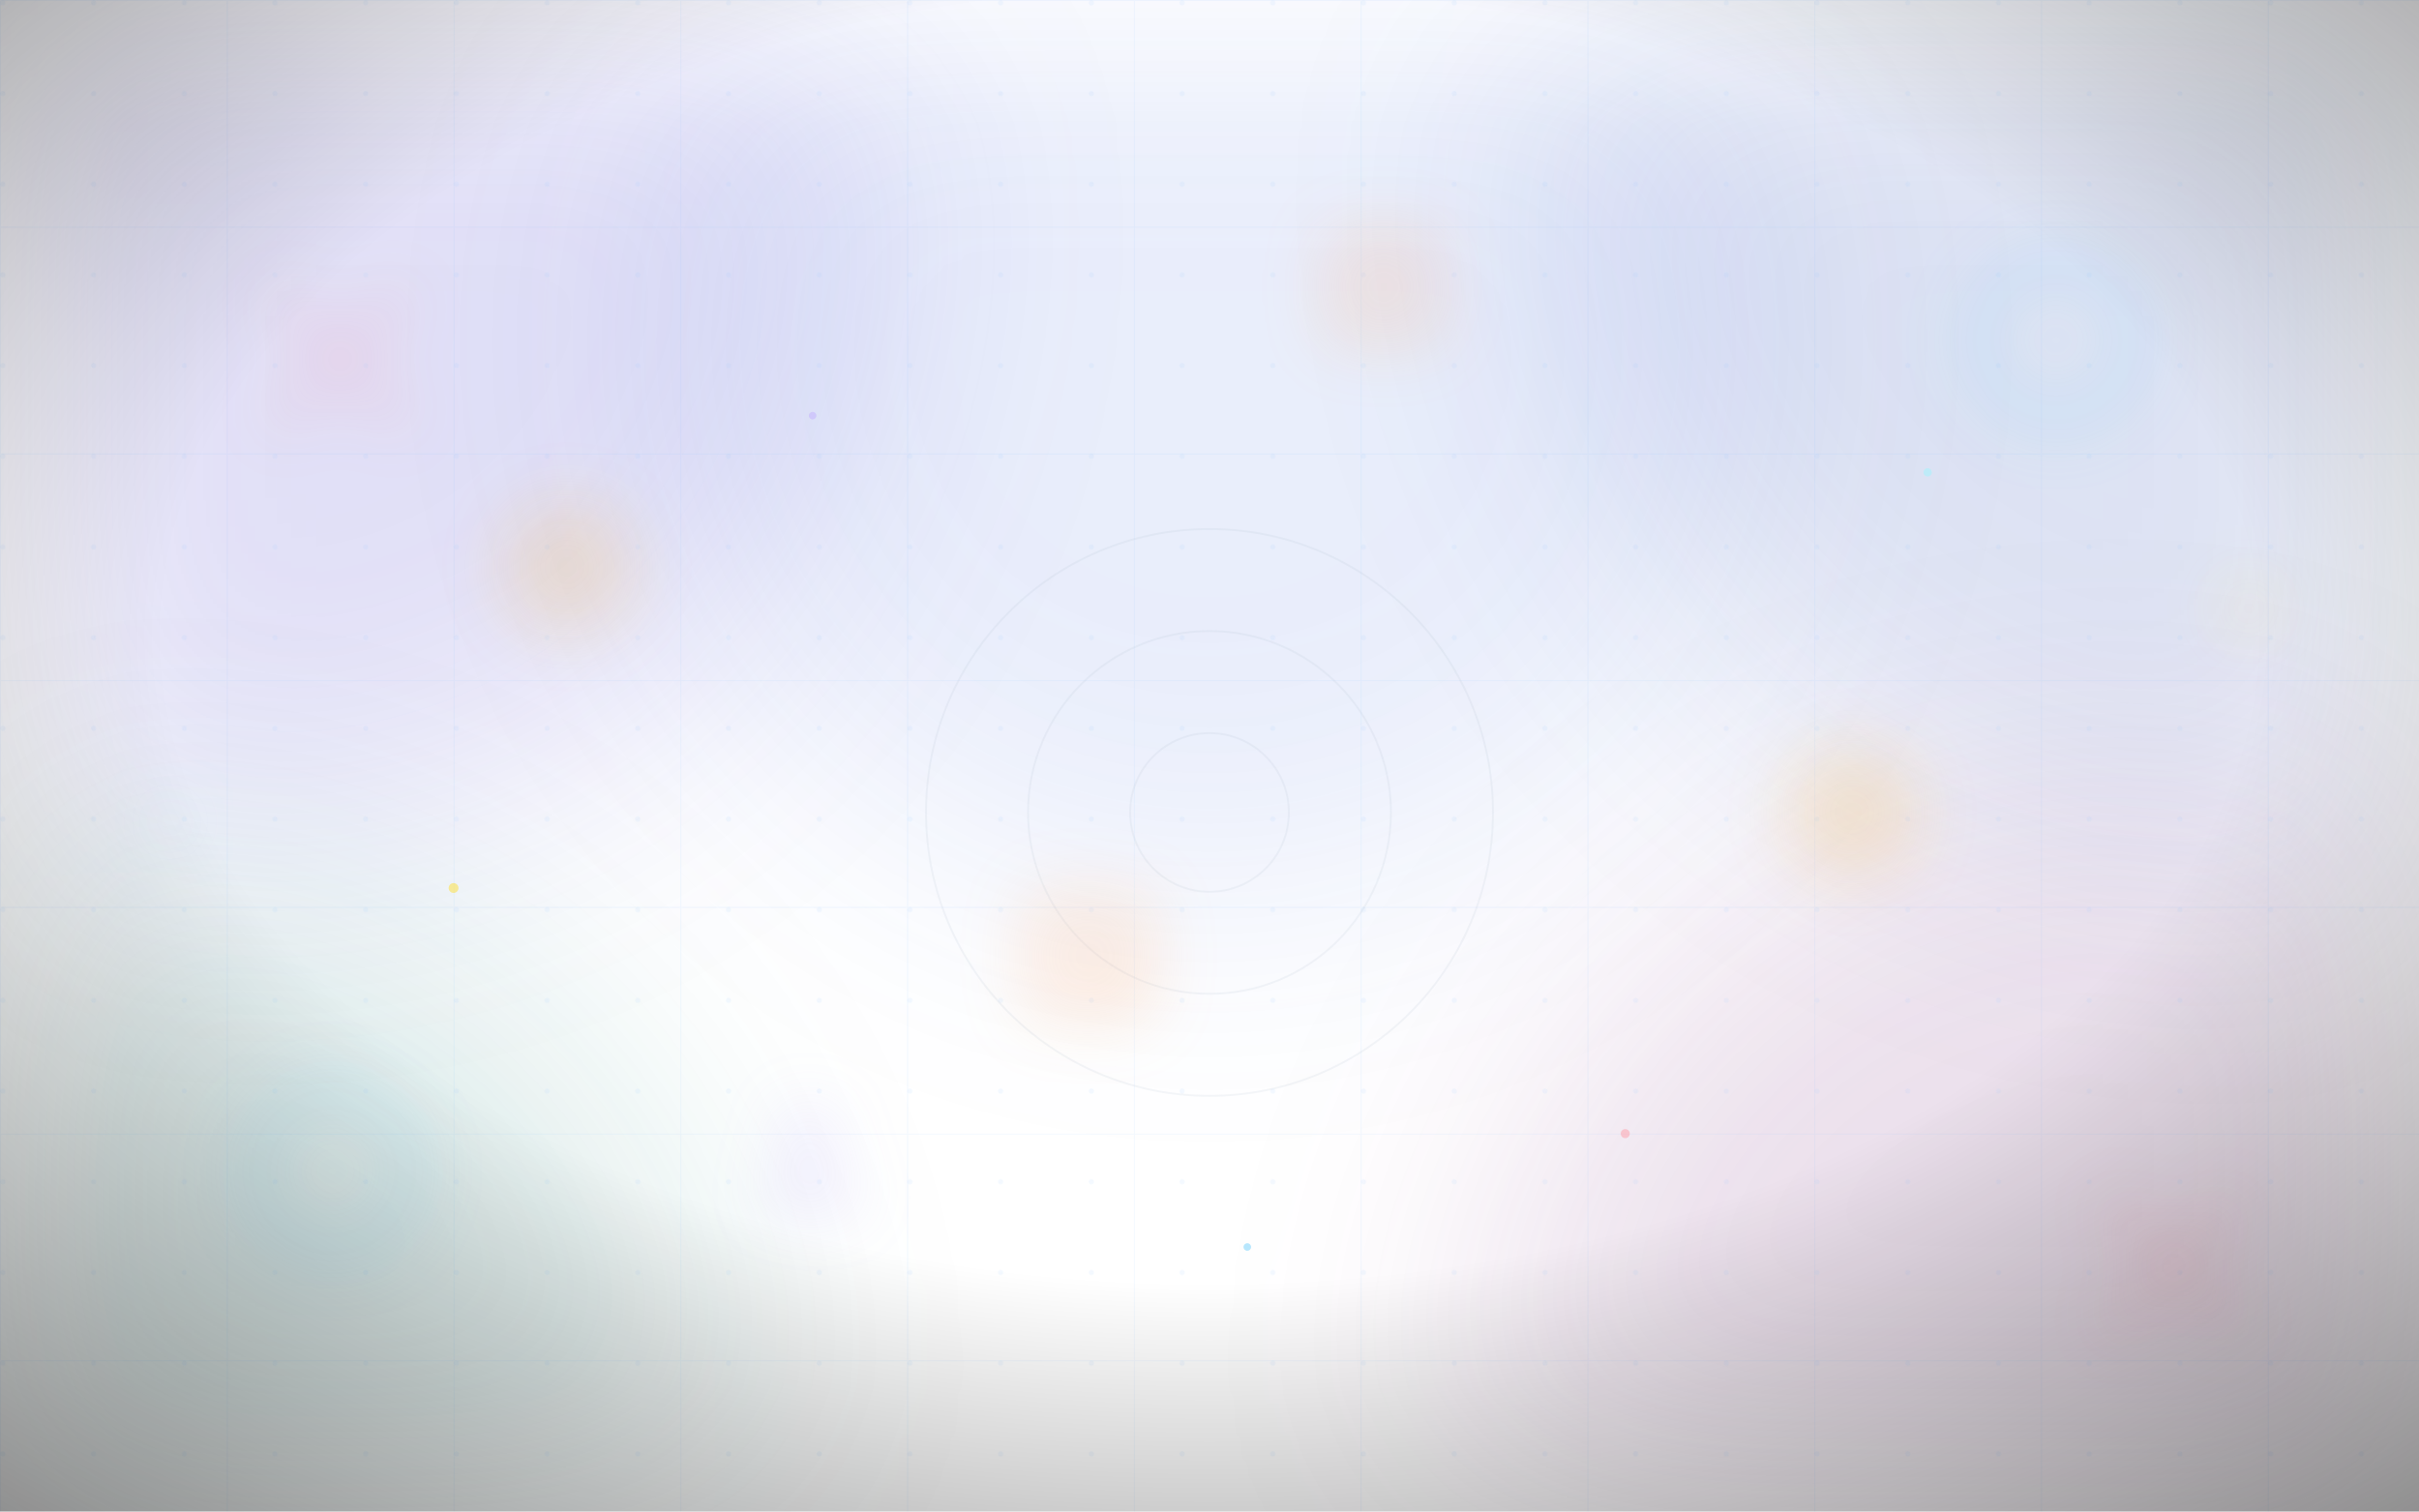
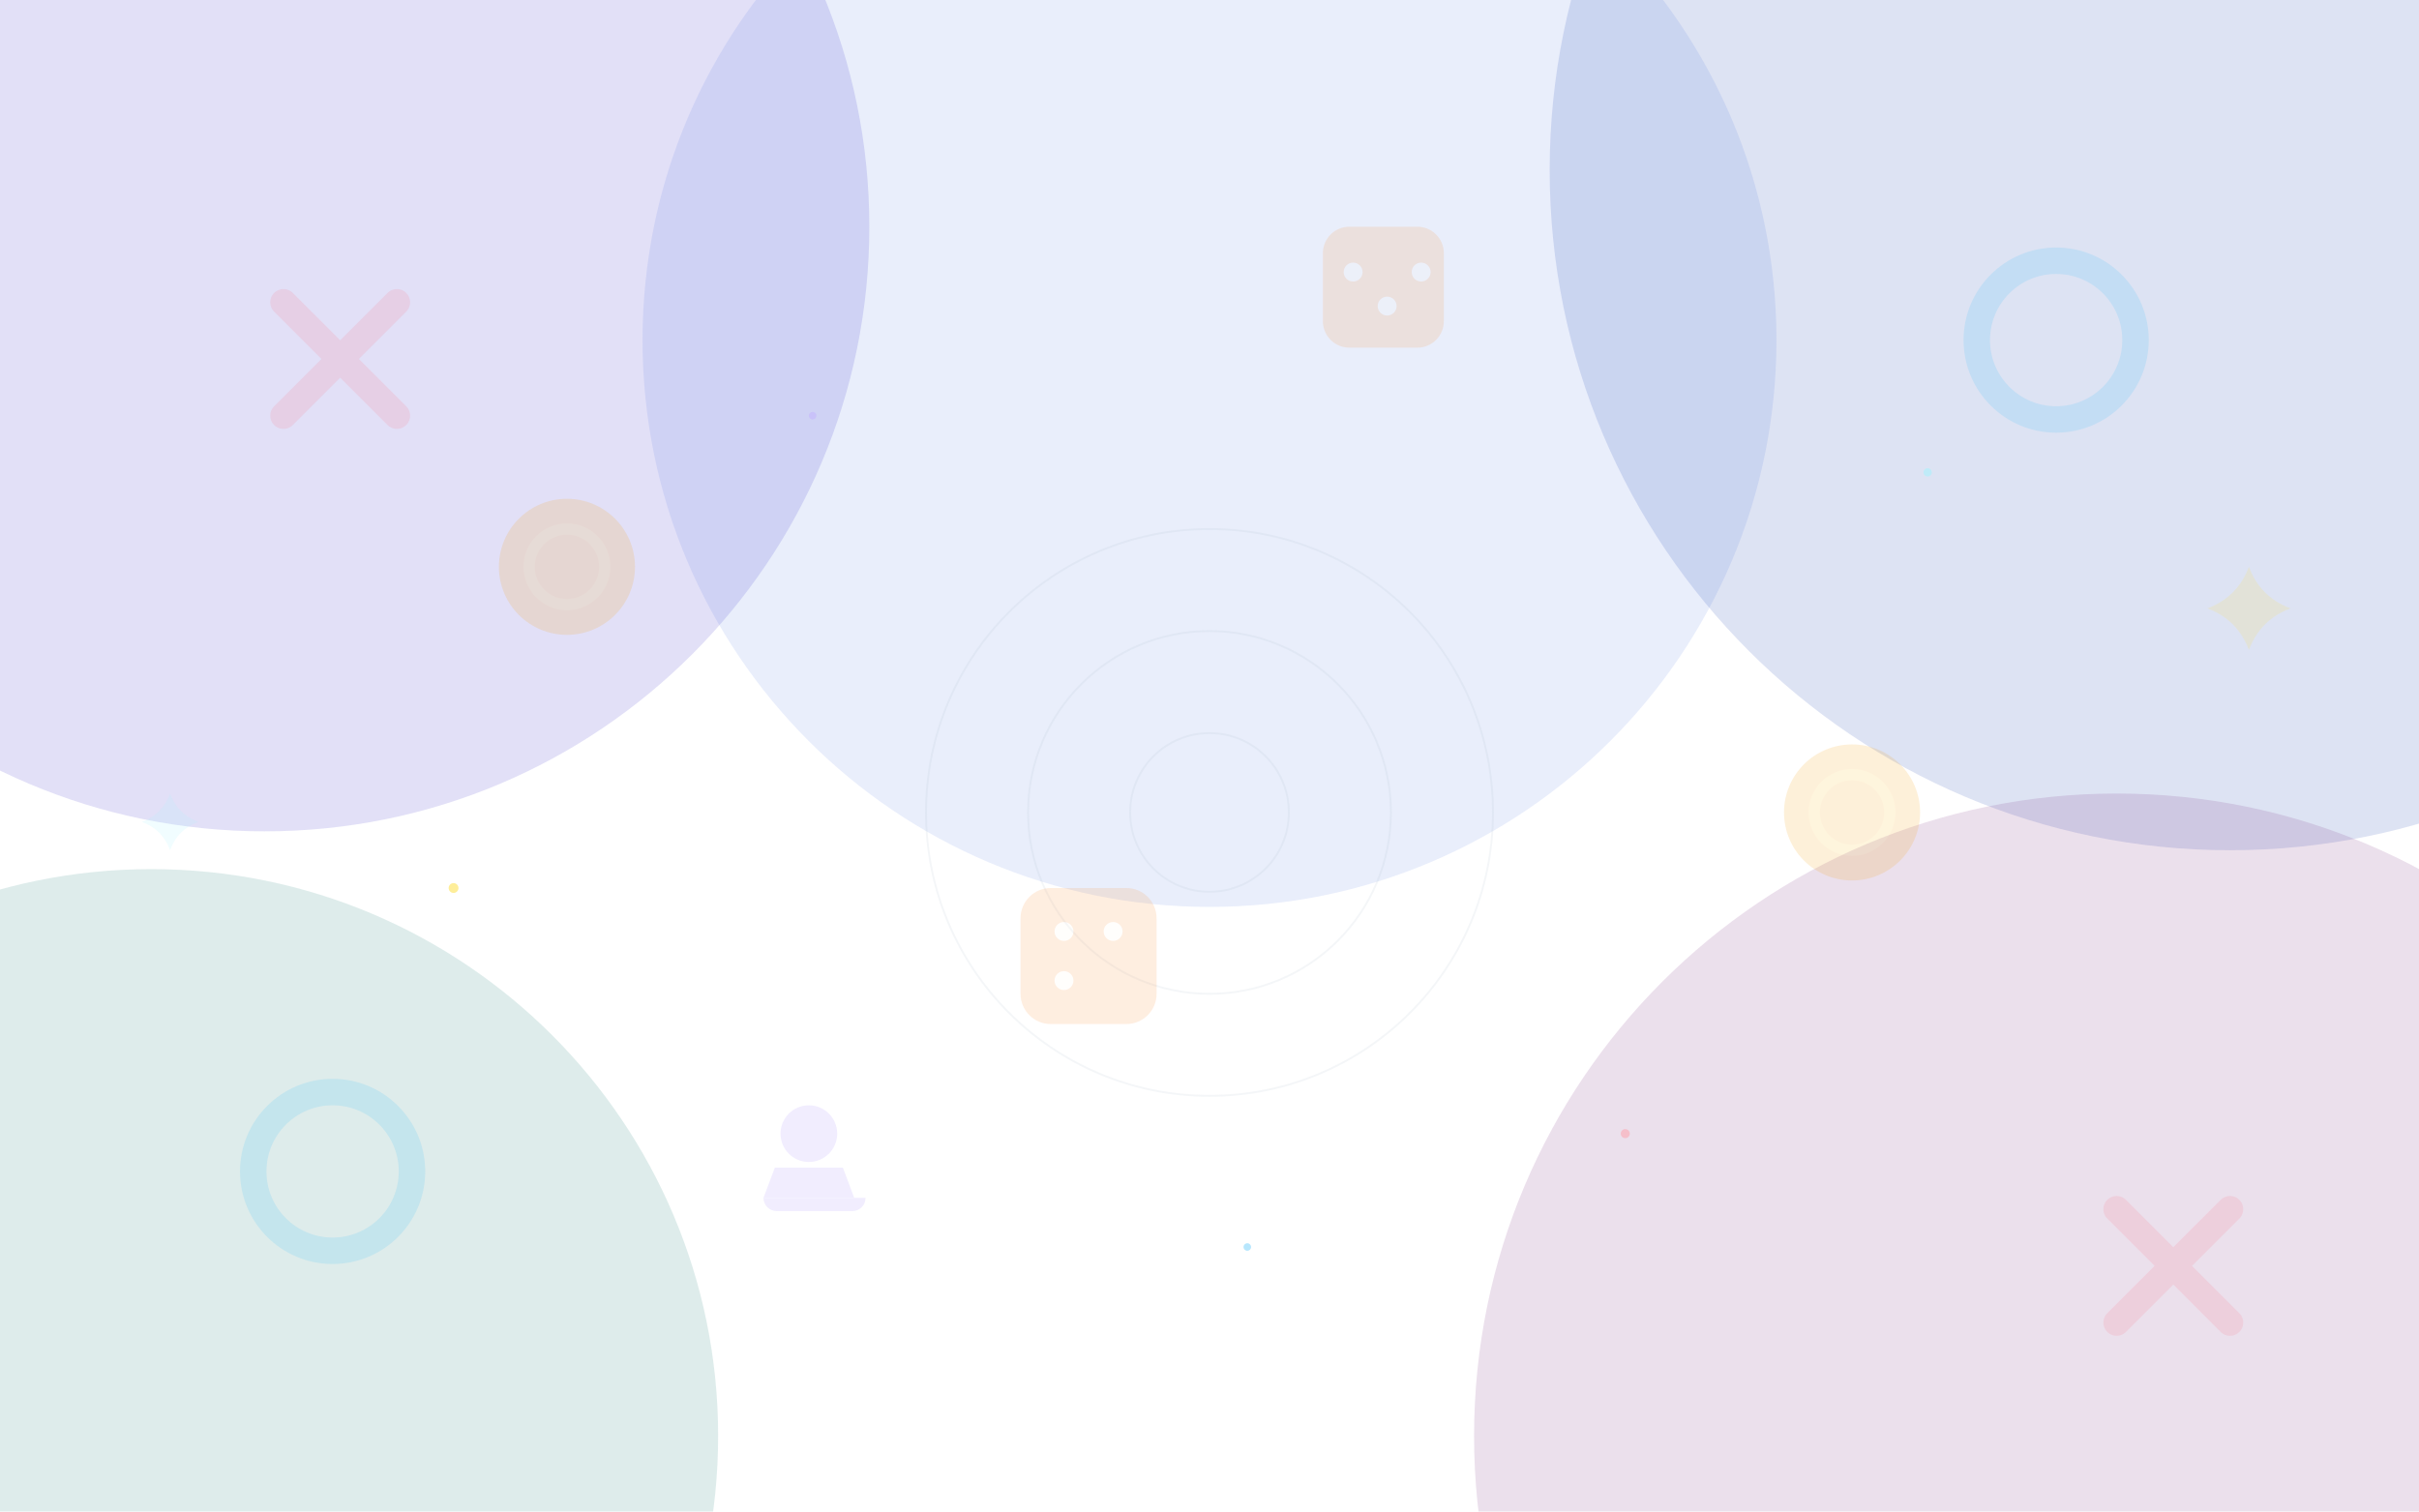
<svg xmlns="http://www.w3.org/2000/svg" viewBox="0 0 1280 800" preserveAspectRatio="xMidYMid slice" role="img" aria-label="dark game table background">
-   <defs>
-     <filter id="soft" x="-70%" y="-70%" width="240%" height="240%">
-       <feGaussianBlur stdDeviation="70" />
-     </filter>
-     <filter id="glow" x="-60%" y="-60%" width="220%" height="220%">
-       <feGaussianBlur stdDeviation="16" />
-     </filter>
-     <radialGradient id="vig" cx="50%" cy="42%" r="78%">
-       <stop offset="55%" stop-color="#000000" stop-opacity="0" />
-       <stop offset="100%" stop-color="#000000" stop-opacity="0.45" />
-     </radialGradient>
-     <pattern id="dots" width="48" height="48" patternUnits="userSpaceOnUse">
-       <circle cx="1.5" cy="1.5" r="1.4" fill="#93c5fd" opacity="0.10" />
-     </pattern>
-     <pattern id="grid" width="120" height="120" patternUnits="userSpaceOnUse">
-       <path d="M120 0 H0 V120" fill="none" stroke="#60a5fa" stroke-width="1" stroke-opacity="0.07" />
-     </pattern>
-   </defs>
  <circle cx="140" cy="120" r="320" fill="#4338ca" opacity="0.16" filter="url(#soft)" />
  <circle cx="1180" cy="90" r="360" fill="#1e40af" opacity="0.15" filter="url(#soft)" />
  <circle cx="1120" cy="760" r="340" fill="#701a75" opacity="0.14" filter="url(#soft)" />
  <circle cx="80" cy="760" r="300" fill="#0f766e" opacity="0.14" filter="url(#soft)" />
  <circle cx="640" cy="180" r="300" fill="#1d4ed8" opacity="0.10" filter="url(#soft)" />
  <rect width="1280" height="800" fill="url(#grid)" />
  <rect width="1280" height="800" fill="url(#dots)" />
  <g fill="none" stroke="#94a3b8" stroke-opacity="0.10">
    <circle cx="640" cy="430" r="150" />
    <circle cx="640" cy="430" r="96" />
    <circle cx="640" cy="430" r="42" />
  </g>
  <g opacity="0.16">
    <g stroke="#fb7185" stroke-width="14" stroke-linecap="round" filter="url(#glow)">
      <line x1="150" y1="160" x2="210" y2="220" />
      <line x1="210" y1="160" x2="150" y2="220" />
      <line x1="1120" y1="640" x2="1180" y2="700" />
      <line x1="1180" y1="640" x2="1120" y2="700" />
    </g>
    <g fill="none" stroke="#38bdf8" stroke-width="14" filter="url(#glow)">
      <circle cx="1088" cy="180" r="42" />
      <circle cx="176" cy="620" r="42" />
    </g>
    <g filter="url(#glow)">
      <circle cx="300" cy="300" r="36" fill="#f59e0b" />
      <circle cx="300" cy="300" r="20" fill="none" stroke="#fbbf24" stroke-width="6" />
      <circle cx="980" cy="430" r="36" fill="#f59e0b" />
      <circle cx="980" cy="430" r="20" fill="none" stroke="#fbbf24" stroke-width="6" />
    </g>
    <g filter="url(#glow)">
      <rect x="540" y="470" width="72" height="72" rx="16" fill="#fb923c" />
      <g fill="#fff7ed">
        <circle cx="563" cy="493" r="5" />
        <circle cx="589" cy="493" r="5" />
        <circle cx="563" cy="519" r="5" />
      </g>
      <rect x="700" y="120" width="64" height="64" rx="14" fill="#fb923c" />
      <g fill="#fff7ed">
        <circle cx="716" cy="144" r="5" />
        <circle cx="734" cy="162" r="5" />
        <circle cx="752" cy="144" r="5" />
      </g>
    </g>
    <path d="M1190 300 q6 16 22 22 q-16 6 -22 22 q-6 -16 -22 -22 q16 -6 22 -22 z" fill="#fde047" filter="url(#glow)" />
    <path d="M90 420 q4 11 15 15 q-11 4 -15 15 q-4 -11 -15 -15 q11 -4 15 -15 z" fill="#a5f3fc" filter="url(#glow)" />
    <g fill="#a78bfa" filter="url(#glow)">
      <circle cx="428" cy="600" r="15" />
      <path d="M410 618 h36 l6 16 h-48 z" />
      <path d="M404 634 h54 a7 7 0 0 1 -7 7 h-40 a7 7 0 0 1 -7 -7 z" />
    </g>
  </g>
  <g opacity="0.55">
    <circle cx="240" cy="470" r="2.6" fill="#fde047" />
    <circle cx="1020" cy="250" r="2.2" fill="#a5f3fc" />
    <circle cx="430" cy="220" r="2" fill="#c4b5fd" />
    <circle cx="860" cy="600" r="2.4" fill="#fda4af" />
    <circle cx="660" cy="660" r="2" fill="#7dd3fc" />
  </g>
  <rect width="1280" height="800" fill="url(#vig)" />
</svg>
